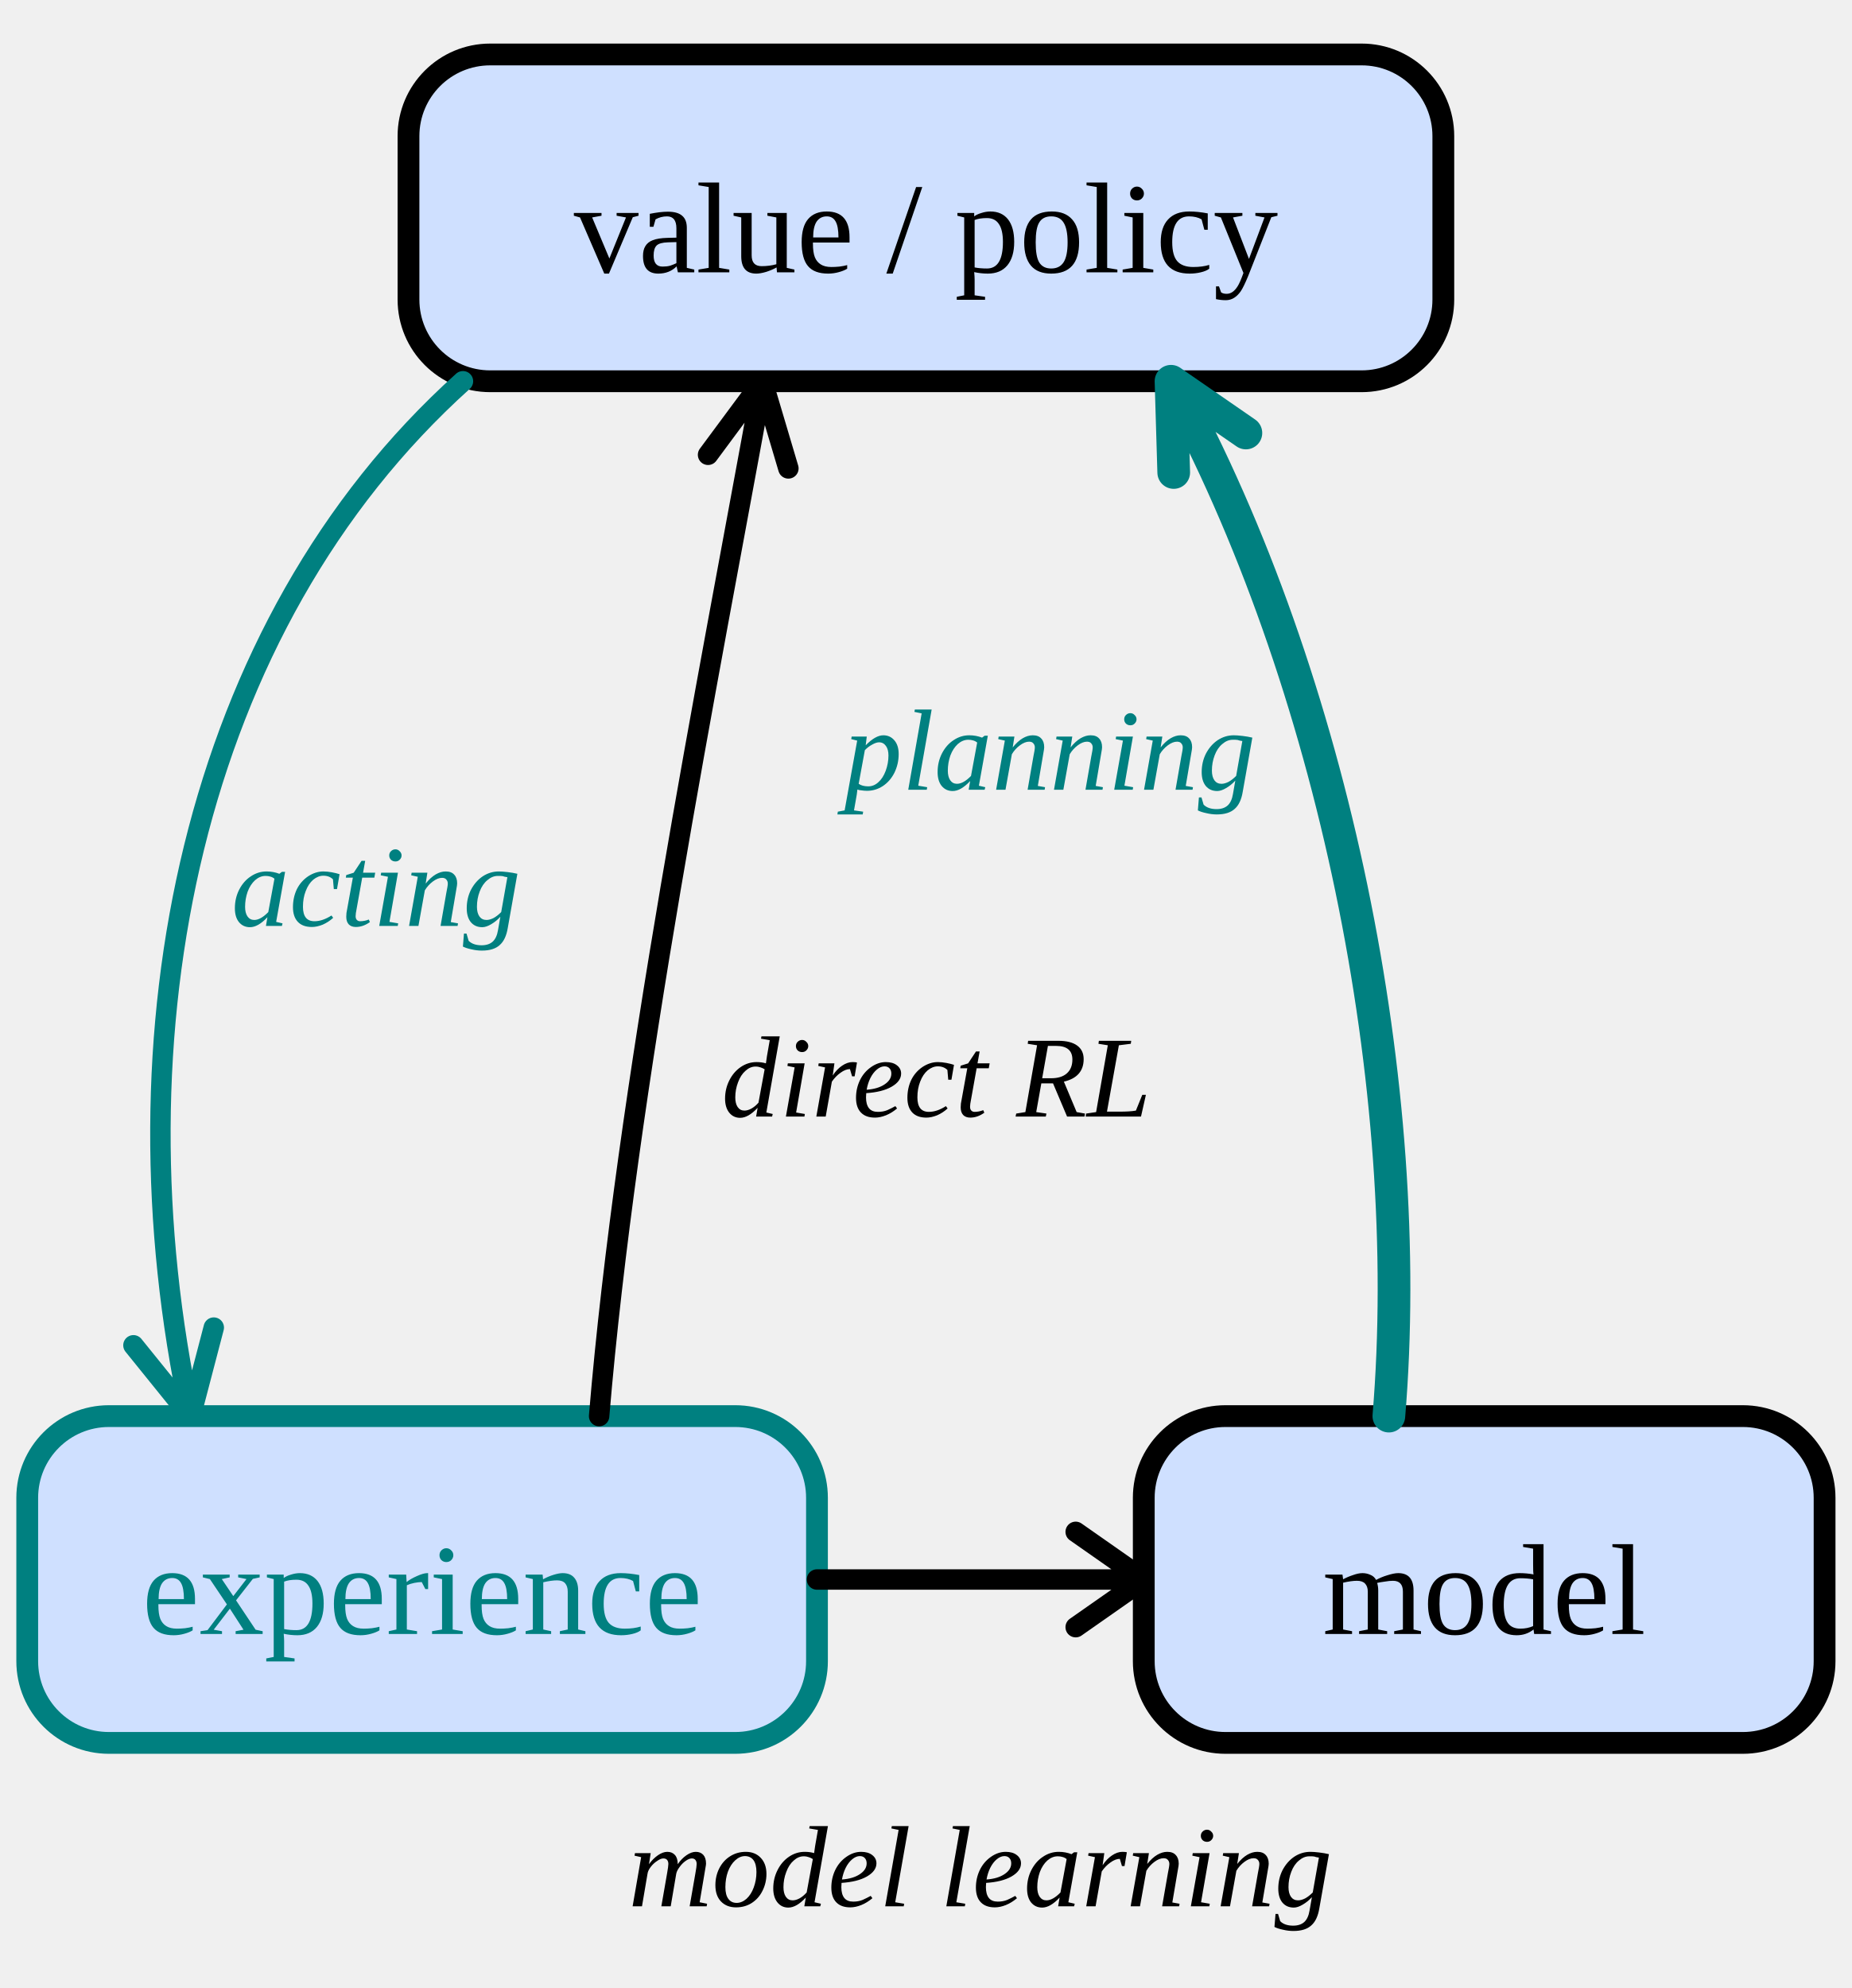
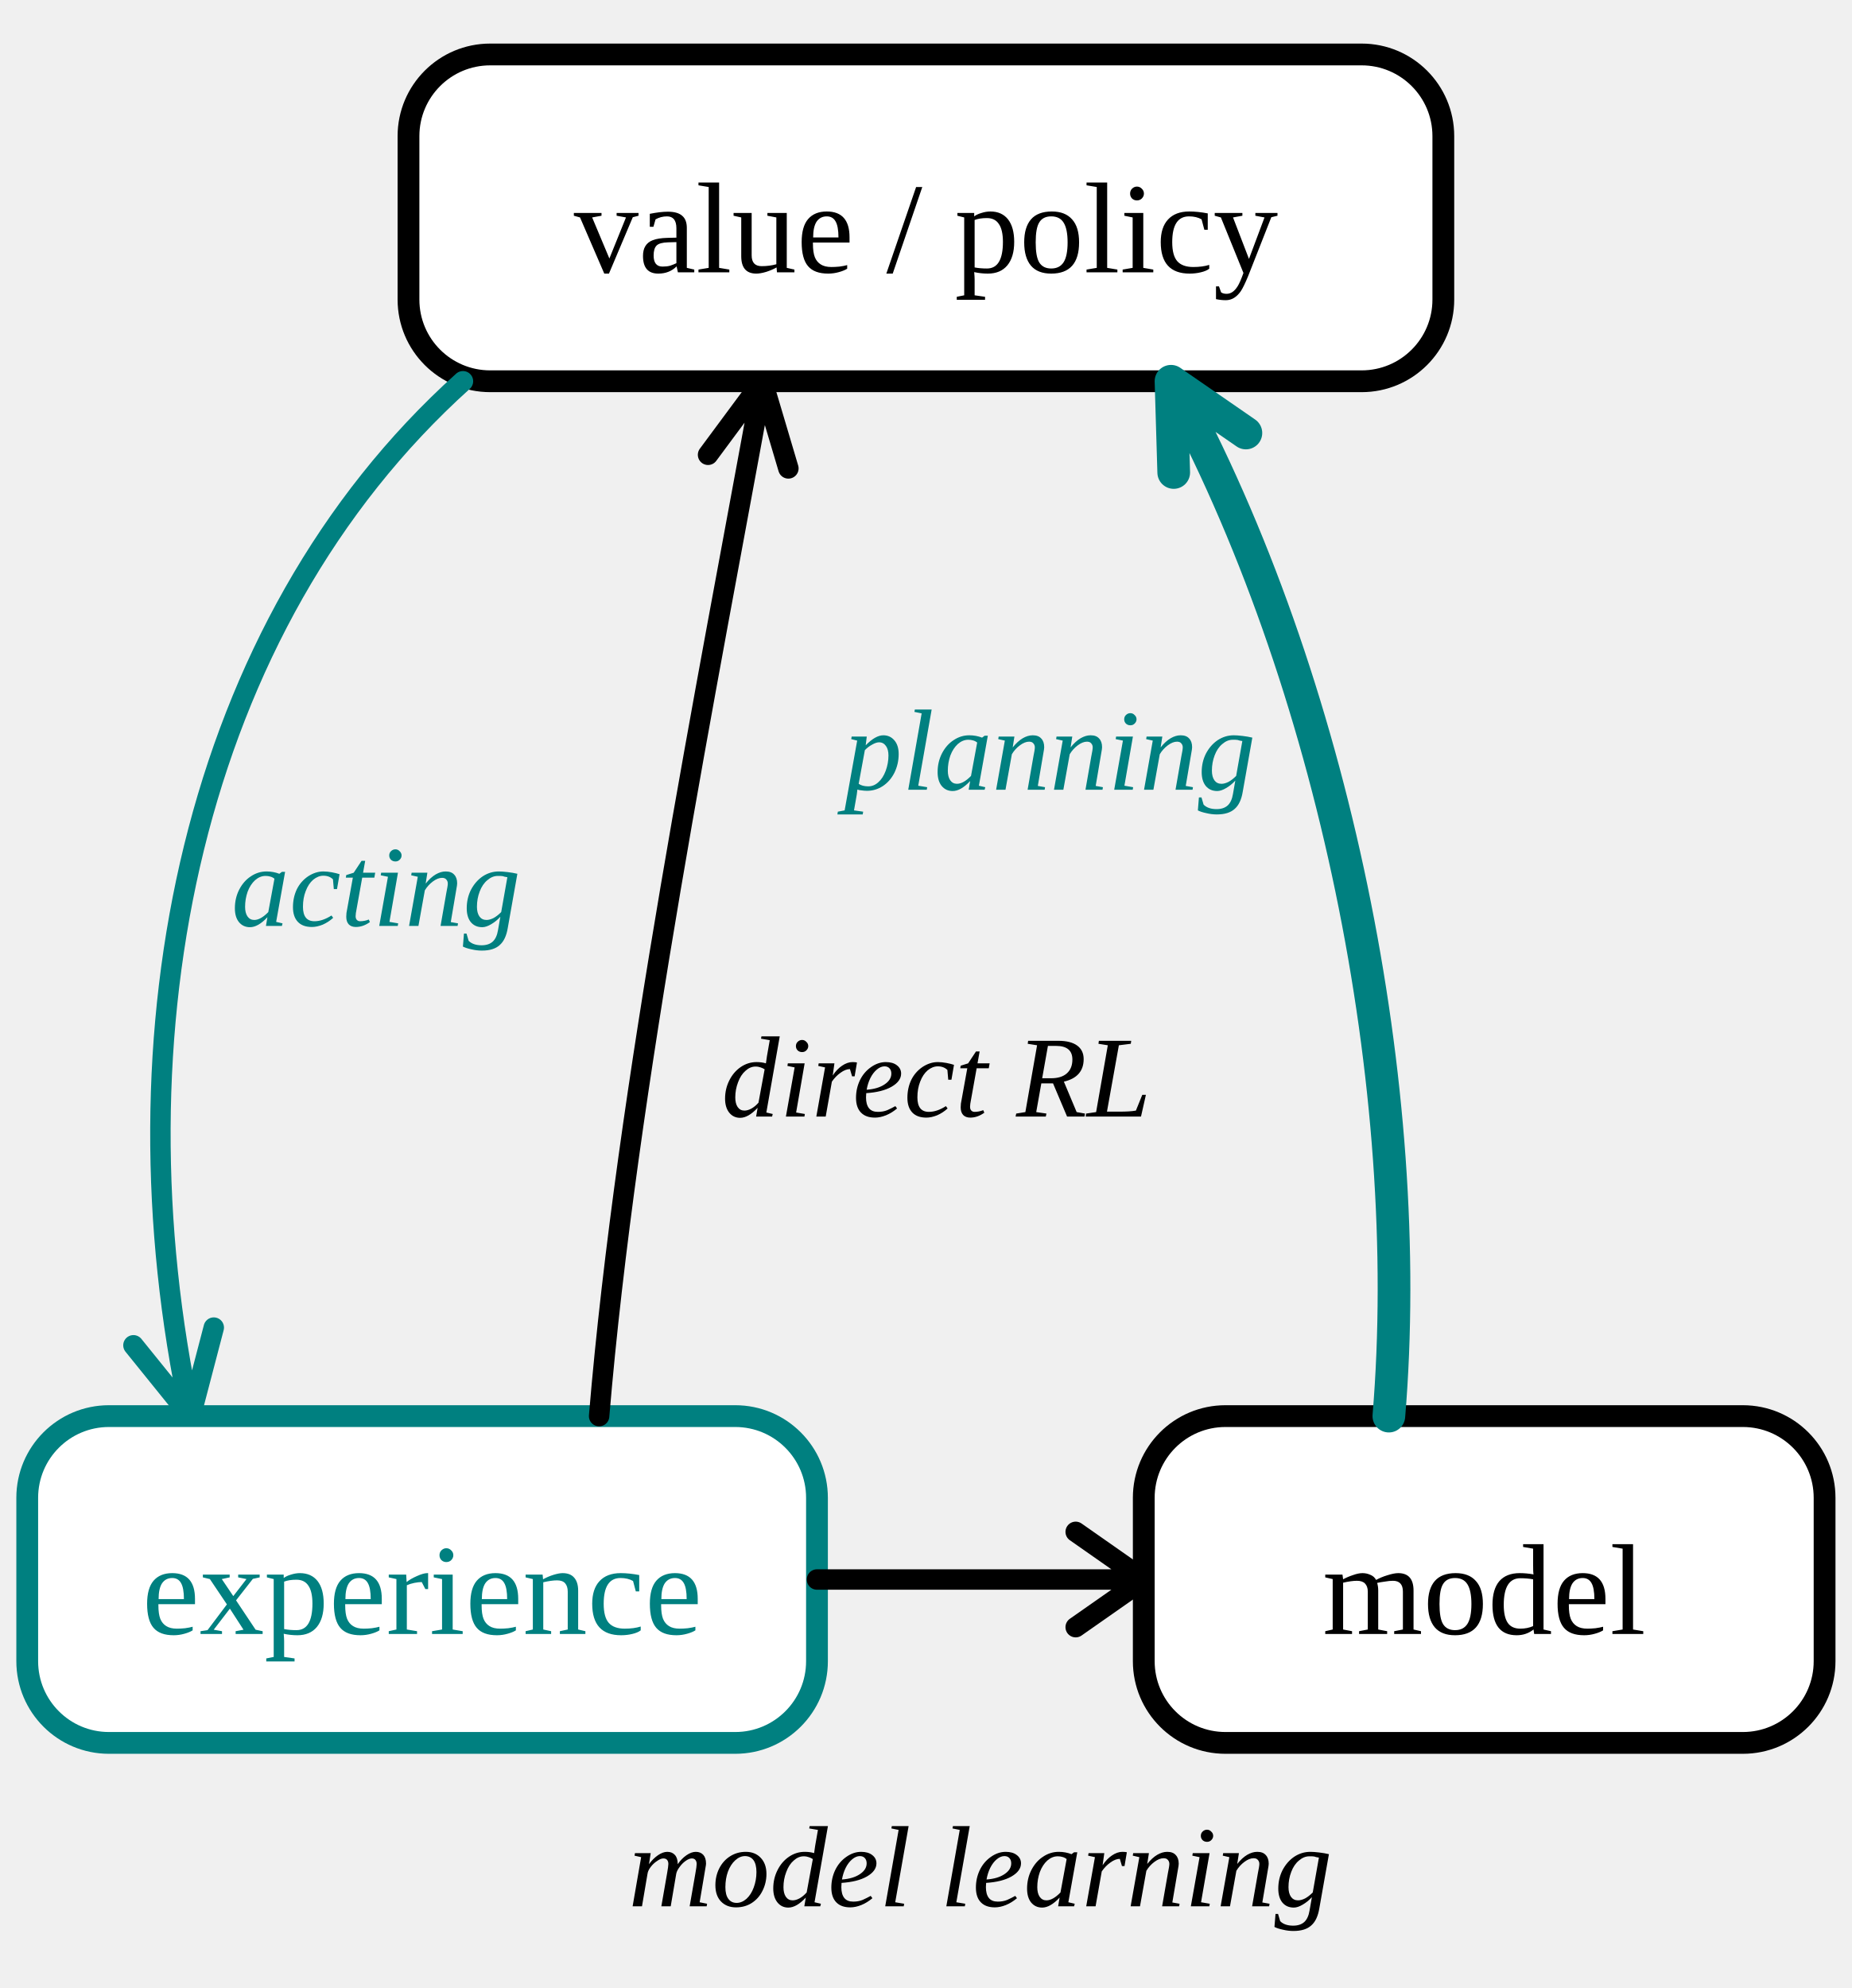
<svg xmlns="http://www.w3.org/2000/svg" width="136" height="146" viewBox="0 0 136 146" role="img" aria-label="Dyna architecture: acting on experience, direct RL, model learning and planning from simulated experience">
  <g fill="none" stroke-linecap="round" stroke-linejoin="round" stroke-width="2">
-     <rect x="30" y="4" width="76" height="24" rx="6" fill="#cfe0ff" stroke="#000000" stroke-width="1.6" />
-     <rect x="2" y="104" width="58" height="24" rx="6" fill="#cfe0ff" stroke="#008080" stroke-width="1.6" />
-     <rect x="84" y="104" width="50" height="24" rx="6" fill="#cfe0ff" stroke="#000000" stroke-width="1.6" />
+     <rect x="30" y="4" width="76" height="24" rx="6" fill="#ffffff" stroke="#000000" stroke-width="1.6" />
+     <rect x="2" y="104" width="58" height="24" rx="6" fill="#ffffff" stroke="#008080" stroke-width="1.6" />
+     <rect x="84" y="104" width="50" height="24" rx="6" fill="#ffffff" stroke="#000000" stroke-width="1.6" />
    <g font-size="9.5" stroke="none" text-anchor="middle">
      <text x="68" y="20" fill="#000000">value / policy</text>
      <text x="31" y="120" fill="#008080">experience</text>
      <text x="109" y="120" fill="#000000">model</text>
    </g>
    <path stroke="#008080" stroke-width="1.5" d="M34 28 C14 46 8 76 14 104 M15.7 97.5 L14 104 L9.8 98.8" />
    <path stroke="#000000" stroke-width="1.5" d="M44 104 C46 80 52 50 56 28 M57.9 34.4 L56 28 L52 33.4" />
    <path stroke="#000000" stroke-width="1.5" d="M60 116 H84 M79 112.5 L84 116 L79 119.5" />
    <path stroke="#008080" stroke-width="2.4" d="M102 104 C104 80 98 50 86 28 M91.5 31.8 L86 28 L86.2 34.7" />
    <g font-size="8.5" font-style="italic" stroke="none">
      <text x="17" y="68" fill="#008080">acting</text>
      <text x="53" y="82" fill="#000000">direct RL</text>
      <text x="62" y="58" fill="#008080">planning</text>
      <text x="72" y="140" fill="#000000" text-anchor="middle">model learning</text>
    </g>
  </g>
</svg>
